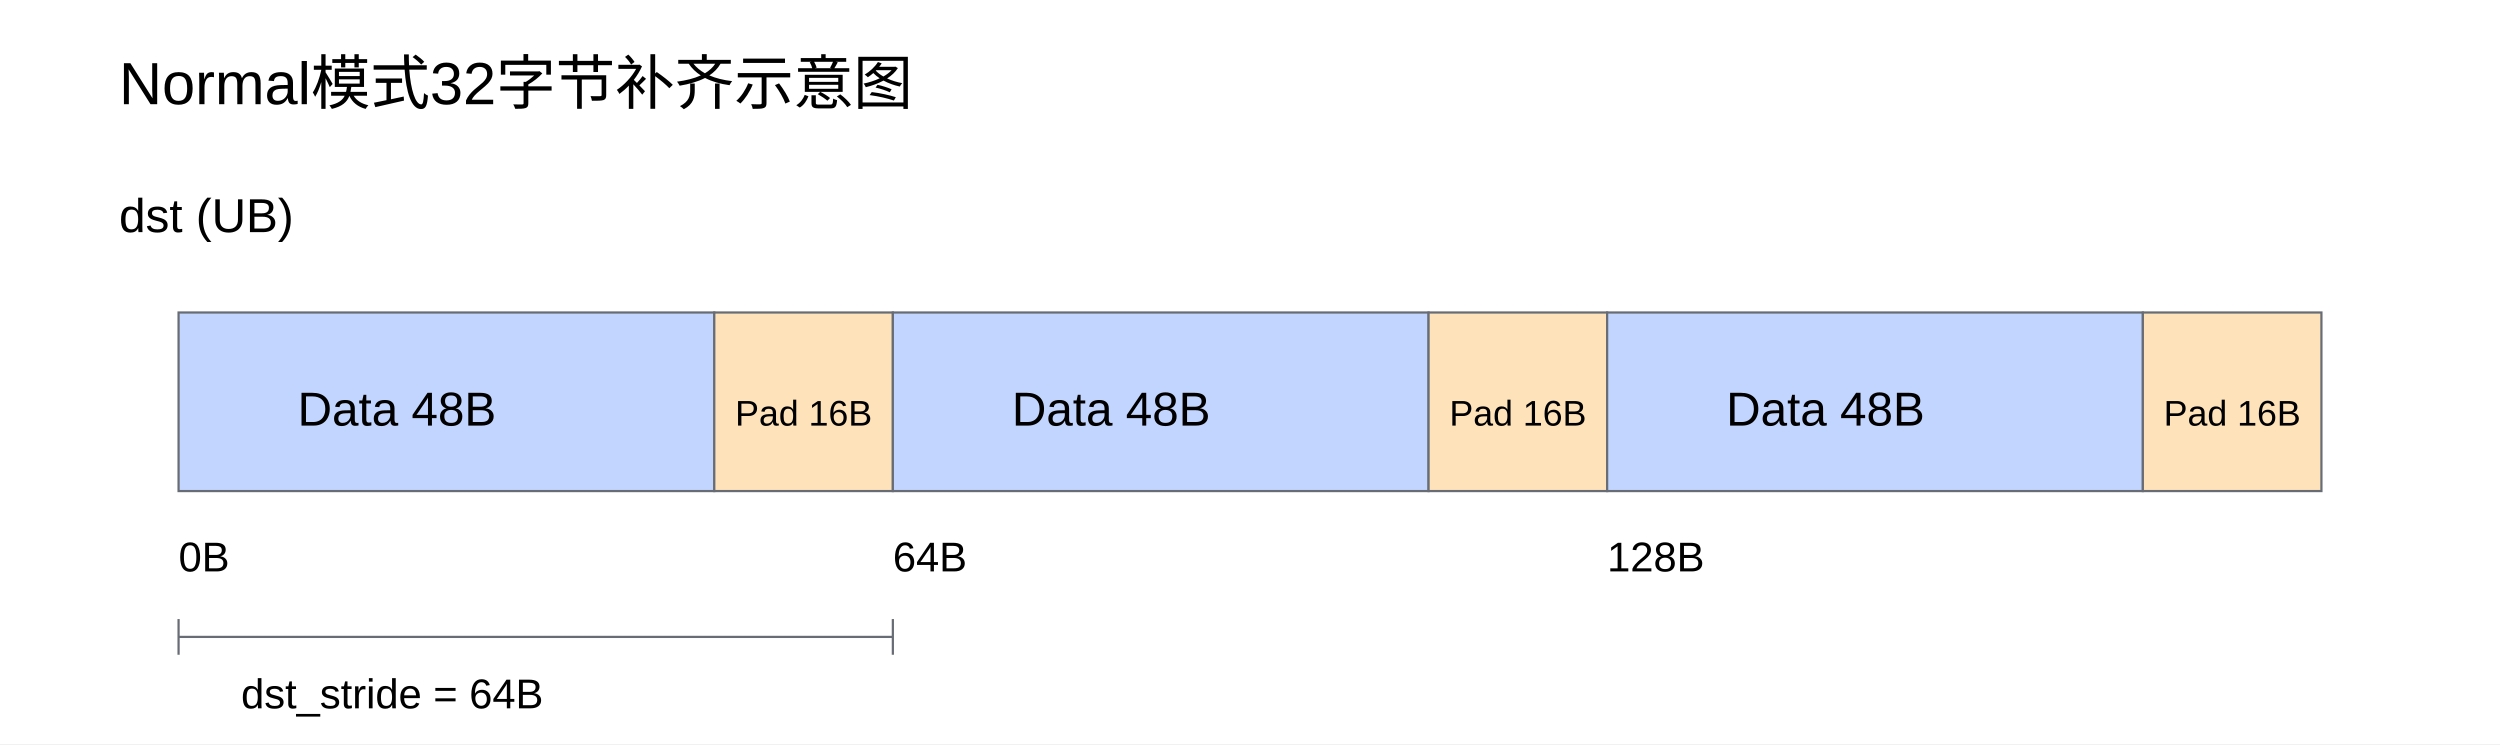
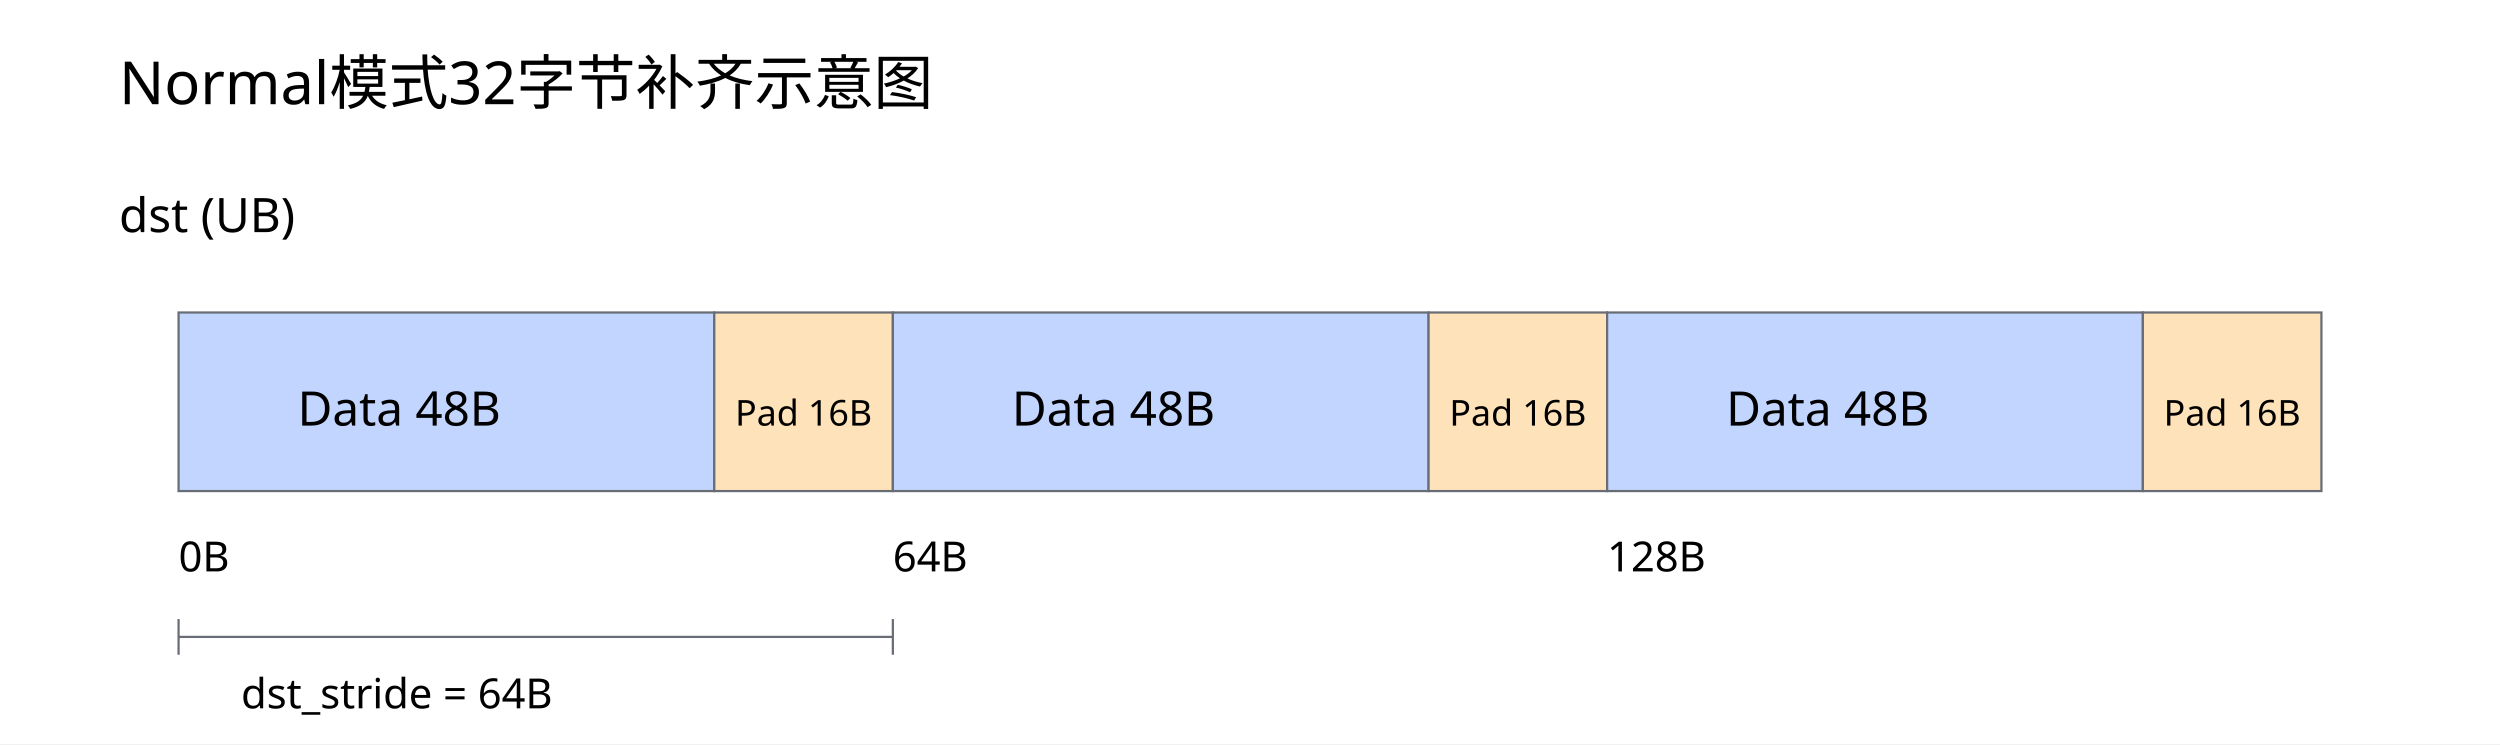
- <svg xmlns="http://www.w3.org/2000/svg" width="840" height="250" viewBox="0 0 840 250" role="img" aria-labelledby="title desc" content="&lt;mxfile host=&quot;app.diagrams.net&quot;&gt;&#10;  &lt;diagram name=&quot;Page-1&quot; id=&quot;asc_copy_gm2ub_align_normal_padding&quot;&gt;&#10;    &lt;mxGraphModel dx=&quot;1200&quot; dy=&quot;800&quot; grid=&quot;1&quot; gridSize=&quot;10&quot; guides=&quot;1&quot; tooltips=&quot;1&quot; connect=&quot;1&quot; arrows=&quot;1&quot; fold=&quot;1&quot; page=&quot;1&quot; pageScale=&quot;1&quot; pageWidth=&quot;840&quot; pageHeight=&quot;250&quot; math=&quot;0&quot; shadow=&quot;0&quot;&gt;&#10;      &lt;root&gt;&#10;        &lt;mxCell id=&quot;0&quot; /&gt;&#10;        &lt;mxCell id=&quot;1&quot; parent=&quot;0&quot; /&gt;&#10;        &lt;mxCell id=&quot;asc_copy_gm2ub_align_normal_padding-2&quot; value=&quot;&quot; style=&quot;rounded=0;whiteSpace=wrap;html=1;fillColor=#FFFFFF;strokeColor=none;strokeWidth=0.75;&quot; vertex=&quot;1&quot; parent=&quot;1&quot;&gt;&#10;          &lt;mxGeometry x=&quot;0&quot; y=&quot;0&quot; width=&quot;840&quot; height=&quot;250&quot; as=&quot;geometry&quot; /&gt;&#10;        &lt;/mxCell&gt;&#10;        &lt;mxCell id=&quot;asc_copy_gm2ub_align_normal_padding-3&quot; value=&quot;Normal模式32字节补齐示意图&quot; style=&quot;text;html=1;strokeColor=none;fillColor=none;align=left;verticalAlign=middle;whiteSpace=wrap;rounded=0;fontFamily=FZLanTingHeiS;fontSize=20;fontColor=#000000;&quot; vertex=&quot;1&quot; parent=&quot;1&quot;&gt;&#10;          &lt;mxGeometry x=&quot;40&quot; y=&quot;15&quot; width=&quot;289&quot; height=&quot;28&quot; as=&quot;geometry&quot; /&gt;&#10;        &lt;/mxCell&gt;&#10;        &lt;mxCell id=&quot;asc_copy_gm2ub_align_normal_padding-4&quot; value=&quot;dst (UB)&quot; style=&quot;text;html=1;strokeColor=none;fillColor=none;align=left;verticalAlign=middle;whiteSpace=wrap;rounded=0;fontFamily=FZLanTingHeiS;fontSize=16;fontColor=#000000;&quot; vertex=&quot;1&quot; parent=&quot;1&quot;&gt;&#10;          &lt;mxGeometry x=&quot;40&quot; y=&quot;62&quot; width=&quot;91&quot; height=&quot;24&quot; as=&quot;geometry&quot; /&gt;&#10;        &lt;/mxCell&gt;&#10;        &lt;mxCell id=&quot;asc_copy_gm2ub_align_normal_padding-5&quot; value=&quot;&quot; style=&quot;rounded=0;whiteSpace=wrap;html=1;fillColor=#C2D5FE;strokeColor=#686D75;strokeWidth=0.75;&quot; vertex=&quot;1&quot; parent=&quot;1&quot;&gt;&#10;          &lt;mxGeometry x=&quot;60&quot; y=&quot;105&quot; width=&quot;180&quot; height=&quot;60&quot; as=&quot;geometry&quot; /&gt;&#10;        &lt;/mxCell&gt;&#10;        &lt;mxCell id=&quot;asc_copy_gm2ub_align_normal_padding-6&quot; value=&quot;&quot; style=&quot;rounded=0;whiteSpace=wrap;html=1;fillColor=#FEE2BA;strokeColor=#686D75;strokeWidth=0.75;&quot; vertex=&quot;1&quot; parent=&quot;1&quot;&gt;&#10;          &lt;mxGeometry x=&quot;240&quot; y=&quot;105&quot; width=&quot;60&quot; height=&quot;60&quot; as=&quot;geometry&quot; /&gt;&#10;        &lt;/mxCell&gt;&#10;        &lt;mxCell id=&quot;asc_copy_gm2ub_align_normal_padding-7&quot; value=&quot;&quot; style=&quot;rounded=0;whiteSpace=wrap;html=1;fillColor=#C2D5FE;strokeColor=#686D75;strokeWidth=0.75;&quot; vertex=&quot;1&quot; parent=&quot;1&quot;&gt;&#10;          &lt;mxGeometry x=&quot;300&quot; y=&quot;105&quot; width=&quot;180&quot; height=&quot;60&quot; as=&quot;geometry&quot; /&gt;&#10;        &lt;/mxCell&gt;&#10;        &lt;mxCell id=&quot;asc_copy_gm2ub_align_normal_padding-8&quot; value=&quot;&quot; style=&quot;rounded=0;whiteSpace=wrap;html=1;fillColor=#FEE2BA;strokeColor=#686D75;strokeWidth=0.75;&quot; vertex=&quot;1&quot; parent=&quot;1&quot;&gt;&#10;          &lt;mxGeometry x=&quot;480&quot; y=&quot;105&quot; width=&quot;60&quot; height=&quot;60&quot; as=&quot;geometry&quot; /&gt;&#10;        &lt;/mxCell&gt;&#10;        &lt;mxCell id=&quot;asc_copy_gm2ub_align_normal_padding-9&quot; value=&quot;&quot; style=&quot;rounded=0;whiteSpace=wrap;html=1;fillColor=#C2D5FE;strokeColor=#686D75;strokeWidth=0.75;&quot; vertex=&quot;1&quot; parent=&quot;1&quot;&gt;&#10;          &lt;mxGeometry x=&quot;540&quot; y=&quot;105&quot; width=&quot;180&quot; height=&quot;60&quot; as=&quot;geometry&quot; /&gt;&#10;        &lt;/mxCell&gt;&#10;        &lt;mxCell id=&quot;asc_copy_gm2ub_align_normal_padding-10&quot; value=&quot;&quot; style=&quot;rounded=0;whiteSpace=wrap;html=1;fillColor=#FEE2BA;strokeColor=#686D75;strokeWidth=0.75;&quot; vertex=&quot;1&quot; parent=&quot;1&quot;&gt;&#10;          &lt;mxGeometry x=&quot;720&quot; y=&quot;105&quot; width=&quot;60&quot; height=&quot;60&quot; as=&quot;geometry&quot; /&gt;&#10;        &lt;/mxCell&gt;&#10;        &lt;mxCell id=&quot;asc_copy_gm2ub_align_normal_padding-11&quot; value=&quot;Data 48B&quot; style=&quot;text;html=1;strokeColor=none;fillColor=none;align=left;verticalAlign=middle;whiteSpace=wrap;rounded=0;fontFamily=FZLanTingHeiS;fontSize=16;fontColor=#000000;&quot; vertex=&quot;1&quot; parent=&quot;1&quot;&gt;&#10;          &lt;mxGeometry x=&quot;100&quot; y=&quot;127&quot; width=&quot;91&quot; height=&quot;24&quot; as=&quot;geometry&quot; /&gt;&#10;        &lt;/mxCell&gt;&#10;        &lt;mxCell id=&quot;asc_copy_gm2ub_align_normal_padding-12&quot; value=&quot;Pad 16B&quot; style=&quot;text;html=1;strokeColor=none;fillColor=none;align=left;verticalAlign=middle;whiteSpace=wrap;rounded=0;fontFamily=FZLanTingHeiS;fontSize=12;fontColor=#000000;&quot; vertex=&quot;1&quot; parent=&quot;1&quot;&gt;&#10;          &lt;mxGeometry x=&quot;247&quot; y=&quot;131&quot; width=&quot;65&quot; height=&quot;20&quot; as=&quot;geometry&quot; /&gt;&#10;        &lt;/mxCell&gt;&#10;        &lt;mxCell id=&quot;asc_copy_gm2ub_align_normal_padding-13&quot; value=&quot;Data 48B&quot; style=&quot;text;html=1;strokeColor=none;fillColor=none;align=left;verticalAlign=middle;whiteSpace=wrap;rounded=0;fontFamily=FZLanTingHeiS;fontSize=16;fontColor=#000000;&quot; vertex=&quot;1&quot; parent=&quot;1&quot;&gt;&#10;          &lt;mxGeometry x=&quot;340&quot; y=&quot;127&quot; width=&quot;91&quot; height=&quot;24&quot; as=&quot;geometry&quot; /&gt;&#10;        &lt;/mxCell&gt;&#10;        &lt;mxCell id=&quot;asc_copy_gm2ub_align_normal_padding-14&quot; value=&quot;Pad 16B&quot; style=&quot;text;html=1;strokeColor=none;fillColor=none;align=left;verticalAlign=middle;whiteSpace=wrap;rounded=0;fontFamily=FZLanTingHeiS;fontSize=12;fontColor=#000000;&quot; vertex=&quot;1&quot; parent=&quot;1&quot;&gt;&#10;          &lt;mxGeometry x=&quot;487&quot; y=&quot;131&quot; width=&quot;65&quot; height=&quot;20&quot; as=&quot;geometry&quot; /&gt;&#10;        &lt;/mxCell&gt;&#10;        &lt;mxCell id=&quot;asc_copy_gm2ub_align_normal_padding-15&quot; value=&quot;Data 48B&quot; style=&quot;text;html=1;strokeColor=none;fillColor=none;align=left;verticalAlign=middle;whiteSpace=wrap;rounded=0;fontFamily=FZLanTingHeiS;fontSize=16;fontColor=#000000;&quot; vertex=&quot;1&quot; parent=&quot;1&quot;&gt;&#10;          &lt;mxGeometry x=&quot;580&quot; y=&quot;127&quot; width=&quot;91&quot; height=&quot;24&quot; as=&quot;geometry&quot; /&gt;&#10;        &lt;/mxCell&gt;&#10;        &lt;mxCell id=&quot;asc_copy_gm2ub_align_normal_padding-16&quot; value=&quot;Pad 16B&quot; style=&quot;text;html=1;strokeColor=none;fillColor=none;align=left;verticalAlign=middle;whiteSpace=wrap;rounded=0;fontFamily=FZLanTingHeiS;fontSize=12;fontColor=#000000;&quot; vertex=&quot;1&quot; parent=&quot;1&quot;&gt;&#10;          &lt;mxGeometry x=&quot;727&quot; y=&quot;131&quot; width=&quot;65&quot; height=&quot;20&quot; as=&quot;geometry&quot; /&gt;&#10;        &lt;/mxCell&gt;&#10;        &lt;mxCell id=&quot;asc_copy_gm2ub_align_normal_padding-17&quot; value=&quot;0B&quot; style=&quot;text;html=1;strokeColor=none;fillColor=none;align=left;verticalAlign=middle;whiteSpace=wrap;rounded=0;fontFamily=FZLanTingHeiS;fontSize=14;fontColor=#000000;&quot; vertex=&quot;1&quot; parent=&quot;1&quot;&gt;&#10;          &lt;mxGeometry x=&quot;60&quot; y=&quot;178&quot; width=&quot;48&quot; height=&quot;22&quot; as=&quot;geometry&quot; /&gt;&#10;        &lt;/mxCell&gt;&#10;        &lt;mxCell id=&quot;asc_copy_gm2ub_align_normal_padding-18&quot; value=&quot;64B&quot; style=&quot;text;html=1;strokeColor=none;fillColor=none;align=left;verticalAlign=middle;whiteSpace=wrap;rounded=0;fontFamily=FZLanTingHeiS;fontSize=14;fontColor=#000000;&quot; vertex=&quot;1&quot; parent=&quot;1&quot;&gt;&#10;          &lt;mxGeometry x=&quot;300&quot; y=&quot;178&quot; width=&quot;48&quot; height=&quot;22&quot; as=&quot;geometry&quot; /&gt;&#10;        &lt;/mxCell&gt;&#10;        &lt;mxCell id=&quot;asc_copy_gm2ub_align_normal_padding-19&quot; value=&quot;128B&quot; style=&quot;text;html=1;strokeColor=none;fillColor=none;align=left;verticalAlign=middle;whiteSpace=wrap;rounded=0;fontFamily=FZLanTingHeiS;fontSize=14;fontColor=#000000;&quot; vertex=&quot;1&quot; parent=&quot;1&quot;&gt;&#10;          &lt;mxGeometry x=&quot;540&quot; y=&quot;178&quot; width=&quot;49&quot; height=&quot;22&quot; as=&quot;geometry&quot; /&gt;&#10;        &lt;/mxCell&gt;&#10;        &lt;mxCell id=&quot;asc_copy_gm2ub_align_normal_padding-20&quot; value=&quot;&quot; style=&quot;edgeStyle=none;rounded=0;html=1;endArrow=none;startArrow=none;strokeColor=#686D75;strokeWidth=0.75;&quot; edge=&quot;1&quot; parent=&quot;1&quot;&gt;&#10;          &lt;mxGeometry relative=&quot;1&quot; as=&quot;geometry&quot;&gt;&#10;            &lt;mxPoint x=&quot;60&quot; y=&quot;214&quot; as=&quot;sourcePoint&quot; /&gt;&#10;            &lt;mxPoint x=&quot;300&quot; y=&quot;214&quot; as=&quot;targetPoint&quot; /&gt;&#10;          &lt;/mxGeometry&gt;&#10;        &lt;/mxCell&gt;&#10;        &lt;mxCell id=&quot;asc_copy_gm2ub_align_normal_padding-21&quot; value=&quot;&quot; style=&quot;edgeStyle=none;rounded=0;html=1;endArrow=none;startArrow=none;strokeColor=#686D75;strokeWidth=0.75;&quot; edge=&quot;1&quot; parent=&quot;1&quot;&gt;&#10;          &lt;mxGeometry relative=&quot;1&quot; as=&quot;geometry&quot;&gt;&#10;            &lt;mxPoint x=&quot;60&quot; y=&quot;208&quot; as=&quot;sourcePoint&quot; /&gt;&#10;            &lt;mxPoint x=&quot;60&quot; y=&quot;220&quot; as=&quot;targetPoint&quot; /&gt;&#10;          &lt;/mxGeometry&gt;&#10;        &lt;/mxCell&gt;&#10;        &lt;mxCell id=&quot;asc_copy_gm2ub_align_normal_padding-22&quot; value=&quot;&quot; style=&quot;edgeStyle=none;rounded=0;html=1;endArrow=none;startArrow=none;strokeColor=#686D75;strokeWidth=0.75;&quot; edge=&quot;1&quot; parent=&quot;1&quot;&gt;&#10;          &lt;mxGeometry relative=&quot;1&quot; as=&quot;geometry&quot;&gt;&#10;            &lt;mxPoint x=&quot;300&quot; y=&quot;208&quot; as=&quot;sourcePoint&quot; /&gt;&#10;            &lt;mxPoint x=&quot;300&quot; y=&quot;220&quot; as=&quot;targetPoint&quot; /&gt;&#10;          &lt;/mxGeometry&gt;&#10;        &lt;/mxCell&gt;&#10;        &lt;mxCell id=&quot;asc_copy_gm2ub_align_normal_padding-23&quot; value=&quot;dst_stride = 64B&quot; style=&quot;text;html=1;strokeColor=none;fillColor=none;align=left;verticalAlign=middle;whiteSpace=wrap;rounded=0;fontFamily=FZLanTingHeiS;fontSize=14;fontColor=#000000;&quot; vertex=&quot;1&quot; parent=&quot;1&quot;&gt;&#10;          &lt;mxGeometry x=&quot;81&quot; y=&quot;224&quot; width=&quot;146&quot; height=&quot;22&quot; as=&quot;geometry&quot; /&gt;&#10;        &lt;/mxCell&gt;&#10;      &lt;/root&gt;&#10;    &lt;/mxGraphModel&gt;&#10;  &lt;/diagram&gt;&#10;&lt;/mxfile&gt;">
+ <svg xmlns="http://www.w3.org/2000/svg" width="840" height="250" viewBox="0 0 840 250" role="img" aria-labelledby="title desc" content="&lt;mxfile host=&quot;app.diagrams.net&quot;&gt;&#10;  &lt;diagram name=&quot;Page-1&quot; id=&quot;asc_copy_gm2ub_align_normal_padding&quot;&gt;&#10;    &lt;mxGraphModel dx=&quot;1200&quot; dy=&quot;800&quot; grid=&quot;1&quot; gridSize=&quot;10&quot; guides=&quot;1&quot; tooltips=&quot;1&quot; connect=&quot;1&quot; arrows=&quot;1&quot; fold=&quot;1&quot; page=&quot;1&quot; pageScale=&quot;1&quot; pageWidth=&quot;840&quot; pageHeight=&quot;250&quot; math=&quot;0&quot; shadow=&quot;0&quot;&gt;&#10;      &lt;root&gt;&#10;        &lt;mxCell id=&quot;0&quot; /&gt;&#10;        &lt;mxCell id=&quot;1&quot; parent=&quot;0&quot; /&gt;&#10;        &lt;mxCell id=&quot;asc_copy_gm2ub_align_normal_padding-2&quot; value=&quot;&quot; style=&quot;rounded=0;whiteSpace=wrap;html=1;fillColor=#FFFFFF;strokeColor=none;strokeWidth=0.75;&quot; vertex=&quot;1&quot; parent=&quot;1&quot;&gt;&#10;          &lt;mxGeometry x=&quot;0&quot; y=&quot;0&quot; width=&quot;840&quot; height=&quot;250&quot; as=&quot;geometry&quot; /&gt;&#10;        &lt;/mxCell&gt;&#10;        &lt;mxCell id=&quot;asc_copy_gm2ub_align_normal_padding-3&quot; value=&quot;Normal模式32字节补齐示意图&quot; style=&quot;text;html=1;strokeColor=none;fillColor=none;align=left;verticalAlign=middle;whiteSpace=wrap;rounded=0;fontFamily=方正兰亭黑简体;fontSize=20;fontColor=#000000;&quot; vertex=&quot;1&quot; parent=&quot;1&quot;&gt;&#10;          &lt;mxGeometry x=&quot;40&quot; y=&quot;15&quot; width=&quot;289&quot; height=&quot;28&quot; as=&quot;geometry&quot; /&gt;&#10;        &lt;/mxCell&gt;&#10;        &lt;mxCell id=&quot;asc_copy_gm2ub_align_normal_padding-4&quot; value=&quot;dst (UB)&quot; style=&quot;text;html=1;strokeColor=none;fillColor=none;align=left;verticalAlign=middle;whiteSpace=wrap;rounded=0;fontFamily=方正兰亭黑简体;fontSize=16;fontColor=#000000;&quot; vertex=&quot;1&quot; parent=&quot;1&quot;&gt;&#10;          &lt;mxGeometry x=&quot;40&quot; y=&quot;62&quot; width=&quot;91&quot; height=&quot;24&quot; as=&quot;geometry&quot; /&gt;&#10;        &lt;/mxCell&gt;&#10;        &lt;mxCell id=&quot;asc_copy_gm2ub_align_normal_padding-5&quot; value=&quot;&quot; style=&quot;rounded=0;whiteSpace=wrap;html=1;fillColor=#C2D5FE;strokeColor=#686D75;strokeWidth=0.75;&quot; vertex=&quot;1&quot; parent=&quot;1&quot;&gt;&#10;          &lt;mxGeometry x=&quot;60&quot; y=&quot;105&quot; width=&quot;180&quot; height=&quot;60&quot; as=&quot;geometry&quot; /&gt;&#10;        &lt;/mxCell&gt;&#10;        &lt;mxCell id=&quot;asc_copy_gm2ub_align_normal_padding-6&quot; value=&quot;&quot; style=&quot;rounded=0;whiteSpace=wrap;html=1;fillColor=#FEE2BA;strokeColor=#686D75;strokeWidth=0.75;&quot; vertex=&quot;1&quot; parent=&quot;1&quot;&gt;&#10;          &lt;mxGeometry x=&quot;240&quot; y=&quot;105&quot; width=&quot;60&quot; height=&quot;60&quot; as=&quot;geometry&quot; /&gt;&#10;        &lt;/mxCell&gt;&#10;        &lt;mxCell id=&quot;asc_copy_gm2ub_align_normal_padding-7&quot; value=&quot;&quot; style=&quot;rounded=0;whiteSpace=wrap;html=1;fillColor=#C2D5FE;strokeColor=#686D75;strokeWidth=0.75;&quot; vertex=&quot;1&quot; parent=&quot;1&quot;&gt;&#10;          &lt;mxGeometry x=&quot;300&quot; y=&quot;105&quot; width=&quot;180&quot; height=&quot;60&quot; as=&quot;geometry&quot; /&gt;&#10;        &lt;/mxCell&gt;&#10;        &lt;mxCell id=&quot;asc_copy_gm2ub_align_normal_padding-8&quot; value=&quot;&quot; style=&quot;rounded=0;whiteSpace=wrap;html=1;fillColor=#FEE2BA;strokeColor=#686D75;strokeWidth=0.75;&quot; vertex=&quot;1&quot; parent=&quot;1&quot;&gt;&#10;          &lt;mxGeometry x=&quot;480&quot; y=&quot;105&quot; width=&quot;60&quot; height=&quot;60&quot; as=&quot;geometry&quot; /&gt;&#10;        &lt;/mxCell&gt;&#10;        &lt;mxCell id=&quot;asc_copy_gm2ub_align_normal_padding-9&quot; value=&quot;&quot; style=&quot;rounded=0;whiteSpace=wrap;html=1;fillColor=#C2D5FE;strokeColor=#686D75;strokeWidth=0.75;&quot; vertex=&quot;1&quot; parent=&quot;1&quot;&gt;&#10;          &lt;mxGeometry x=&quot;540&quot; y=&quot;105&quot; width=&quot;180&quot; height=&quot;60&quot; as=&quot;geometry&quot; /&gt;&#10;        &lt;/mxCell&gt;&#10;        &lt;mxCell id=&quot;asc_copy_gm2ub_align_normal_padding-10&quot; value=&quot;&quot; style=&quot;rounded=0;whiteSpace=wrap;html=1;fillColor=#FEE2BA;strokeColor=#686D75;strokeWidth=0.75;&quot; vertex=&quot;1&quot; parent=&quot;1&quot;&gt;&#10;          &lt;mxGeometry x=&quot;720&quot; y=&quot;105&quot; width=&quot;60&quot; height=&quot;60&quot; as=&quot;geometry&quot; /&gt;&#10;        &lt;/mxCell&gt;&#10;        &lt;mxCell id=&quot;asc_copy_gm2ub_align_normal_padding-11&quot; value=&quot;Data 48B&quot; style=&quot;text;html=1;strokeColor=none;fillColor=none;align=left;verticalAlign=middle;whiteSpace=wrap;rounded=0;fontFamily=方正兰亭黑简体;fontSize=16;fontColor=#000000;&quot; vertex=&quot;1&quot; parent=&quot;1&quot;&gt;&#10;          &lt;mxGeometry x=&quot;100&quot; y=&quot;127&quot; width=&quot;91&quot; height=&quot;24&quot; as=&quot;geometry&quot; /&gt;&#10;        &lt;/mxCell&gt;&#10;        &lt;mxCell id=&quot;asc_copy_gm2ub_align_normal_padding-12&quot; value=&quot;Pad 16B&quot; style=&quot;text;html=1;strokeColor=none;fillColor=none;align=left;verticalAlign=middle;whiteSpace=wrap;rounded=0;fontFamily=方正兰亭黑简体;fontSize=12;fontColor=#000000;&quot; vertex=&quot;1&quot; parent=&quot;1&quot;&gt;&#10;          &lt;mxGeometry x=&quot;247&quot; y=&quot;131&quot; width=&quot;65&quot; height=&quot;20&quot; as=&quot;geometry&quot; /&gt;&#10;        &lt;/mxCell&gt;&#10;        &lt;mxCell id=&quot;asc_copy_gm2ub_align_normal_padding-13&quot; value=&quot;Data 48B&quot; style=&quot;text;html=1;strokeColor=none;fillColor=none;align=left;verticalAlign=middle;whiteSpace=wrap;rounded=0;fontFamily=方正兰亭黑简体;fontSize=16;fontColor=#000000;&quot; vertex=&quot;1&quot; parent=&quot;1&quot;&gt;&#10;          &lt;mxGeometry x=&quot;340&quot; y=&quot;127&quot; width=&quot;91&quot; height=&quot;24&quot; as=&quot;geometry&quot; /&gt;&#10;        &lt;/mxCell&gt;&#10;        &lt;mxCell id=&quot;asc_copy_gm2ub_align_normal_padding-14&quot; value=&quot;Pad 16B&quot; style=&quot;text;html=1;strokeColor=none;fillColor=none;align=left;verticalAlign=middle;whiteSpace=wrap;rounded=0;fontFamily=方正兰亭黑简体;fontSize=12;fontColor=#000000;&quot; vertex=&quot;1&quot; parent=&quot;1&quot;&gt;&#10;          &lt;mxGeometry x=&quot;487&quot; y=&quot;131&quot; width=&quot;65&quot; height=&quot;20&quot; as=&quot;geometry&quot; /&gt;&#10;        &lt;/mxCell&gt;&#10;        &lt;mxCell id=&quot;asc_copy_gm2ub_align_normal_padding-15&quot; value=&quot;Data 48B&quot; style=&quot;text;html=1;strokeColor=none;fillColor=none;align=left;verticalAlign=middle;whiteSpace=wrap;rounded=0;fontFamily=方正兰亭黑简体;fontSize=16;fontColor=#000000;&quot; vertex=&quot;1&quot; parent=&quot;1&quot;&gt;&#10;          &lt;mxGeometry x=&quot;580&quot; y=&quot;127&quot; width=&quot;91&quot; height=&quot;24&quot; as=&quot;geometry&quot; /&gt;&#10;        &lt;/mxCell&gt;&#10;        &lt;mxCell id=&quot;asc_copy_gm2ub_align_normal_padding-16&quot; value=&quot;Pad 16B&quot; style=&quot;text;html=1;strokeColor=none;fillColor=none;align=left;verticalAlign=middle;whiteSpace=wrap;rounded=0;fontFamily=方正兰亭黑简体;fontSize=12;fontColor=#000000;&quot; vertex=&quot;1&quot; parent=&quot;1&quot;&gt;&#10;          &lt;mxGeometry x=&quot;727&quot; y=&quot;131&quot; width=&quot;65&quot; height=&quot;20&quot; as=&quot;geometry&quot; /&gt;&#10;        &lt;/mxCell&gt;&#10;        &lt;mxCell id=&quot;asc_copy_gm2ub_align_normal_padding-17&quot; value=&quot;0B&quot; style=&quot;text;html=1;strokeColor=none;fillColor=none;align=left;verticalAlign=middle;whiteSpace=wrap;rounded=0;fontFamily=方正兰亭黑简体;fontSize=14;fontColor=#000000;&quot; vertex=&quot;1&quot; parent=&quot;1&quot;&gt;&#10;          &lt;mxGeometry x=&quot;60&quot; y=&quot;178&quot; width=&quot;48&quot; height=&quot;22&quot; as=&quot;geometry&quot; /&gt;&#10;        &lt;/mxCell&gt;&#10;        &lt;mxCell id=&quot;asc_copy_gm2ub_align_normal_padding-18&quot; value=&quot;64B&quot; style=&quot;text;html=1;strokeColor=none;fillColor=none;align=left;verticalAlign=middle;whiteSpace=wrap;rounded=0;fontFamily=方正兰亭黑简体;fontSize=14;fontColor=#000000;&quot; vertex=&quot;1&quot; parent=&quot;1&quot;&gt;&#10;          &lt;mxGeometry x=&quot;300&quot; y=&quot;178&quot; width=&quot;48&quot; height=&quot;22&quot; as=&quot;geometry&quot; /&gt;&#10;        &lt;/mxCell&gt;&#10;        &lt;mxCell id=&quot;asc_copy_gm2ub_align_normal_padding-19&quot; value=&quot;128B&quot; style=&quot;text;html=1;strokeColor=none;fillColor=none;align=left;verticalAlign=middle;whiteSpace=wrap;rounded=0;fontFamily=方正兰亭黑简体;fontSize=14;fontColor=#000000;&quot; vertex=&quot;1&quot; parent=&quot;1&quot;&gt;&#10;          &lt;mxGeometry x=&quot;540&quot; y=&quot;178&quot; width=&quot;49&quot; height=&quot;22&quot; as=&quot;geometry&quot; /&gt;&#10;        &lt;/mxCell&gt;&#10;        &lt;mxCell id=&quot;asc_copy_gm2ub_align_normal_padding-20&quot; value=&quot;&quot; style=&quot;edgeStyle=none;rounded=0;html=1;endArrow=none;startArrow=none;strokeColor=#686D75;strokeWidth=0.75;&quot; edge=&quot;1&quot; parent=&quot;1&quot;&gt;&#10;          &lt;mxGeometry relative=&quot;1&quot; as=&quot;geometry&quot;&gt;&#10;            &lt;mxPoint x=&quot;60&quot; y=&quot;214&quot; as=&quot;sourcePoint&quot; /&gt;&#10;            &lt;mxPoint x=&quot;300&quot; y=&quot;214&quot; as=&quot;targetPoint&quot; /&gt;&#10;          &lt;/mxGeometry&gt;&#10;        &lt;/mxCell&gt;&#10;        &lt;mxCell id=&quot;asc_copy_gm2ub_align_normal_padding-21&quot; value=&quot;&quot; style=&quot;edgeStyle=none;rounded=0;html=1;endArrow=none;startArrow=none;strokeColor=#686D75;strokeWidth=0.75;&quot; edge=&quot;1&quot; parent=&quot;1&quot;&gt;&#10;          &lt;mxGeometry relative=&quot;1&quot; as=&quot;geometry&quot;&gt;&#10;            &lt;mxPoint x=&quot;60&quot; y=&quot;208&quot; as=&quot;sourcePoint&quot; /&gt;&#10;            &lt;mxPoint x=&quot;60&quot; y=&quot;220&quot; as=&quot;targetPoint&quot; /&gt;&#10;          &lt;/mxGeometry&gt;&#10;        &lt;/mxCell&gt;&#10;        &lt;mxCell id=&quot;asc_copy_gm2ub_align_normal_padding-22&quot; value=&quot;&quot; style=&quot;edgeStyle=none;rounded=0;html=1;endArrow=none;startArrow=none;strokeColor=#686D75;strokeWidth=0.75;&quot; edge=&quot;1&quot; parent=&quot;1&quot;&gt;&#10;          &lt;mxGeometry relative=&quot;1&quot; as=&quot;geometry&quot;&gt;&#10;            &lt;mxPoint x=&quot;300&quot; y=&quot;208&quot; as=&quot;sourcePoint&quot; /&gt;&#10;            &lt;mxPoint x=&quot;300&quot; y=&quot;220&quot; as=&quot;targetPoint&quot; /&gt;&#10;          &lt;/mxGeometry&gt;&#10;        &lt;/mxCell&gt;&#10;        &lt;mxCell id=&quot;asc_copy_gm2ub_align_normal_padding-23&quot; value=&quot;dst_stride = 64B&quot; style=&quot;text;html=1;strokeColor=none;fillColor=none;align=left;verticalAlign=middle;whiteSpace=wrap;rounded=0;fontFamily=方正兰亭黑简体;fontSize=14;fontColor=#000000;&quot; vertex=&quot;1&quot; parent=&quot;1&quot;&gt;&#10;          &lt;mxGeometry x=&quot;81&quot; y=&quot;224&quot; width=&quot;146&quot; height=&quot;22&quot; as=&quot;geometry&quot; /&gt;&#10;        &lt;/mxCell&gt;&#10;      &lt;/root&gt;&#10;    &lt;/mxGraphModel&gt;&#10;  &lt;/diagram&gt;&#10;&lt;/mxfile&gt;">
  <style>
-     .title { font: 20px 'FZLanTingHeiS', 'Huawei Sans', 'Microsoft YaHei', Arial, sans-serif; fill: #000000; }
-     .label { font: 16px 'FZLanTingHeiS', 'Huawei Sans', 'Microsoft YaHei', Arial, sans-serif; fill: #000000; }
-     .small { font: 14px 'FZLanTingHeiS', 'Huawei Sans', 'Microsoft YaHei', Arial, sans-serif; fill: #000000; }
-     .tiny { font: 12px 'FZLanTingHeiS', 'Huawei Sans', 'Microsoft YaHei', Arial, sans-serif; fill: #000000; }
+     .title { font: 20px '方正兰亭黑简体'; fill: #000000; }
+     .label { font: 16px '方正兰亭黑简体'; fill: #000000; }
+     .small { font: 14px '方正兰亭黑简体'; fill: #000000; }
+     .tiny { font: 12px '方正兰亭黑简体'; fill: #000000; }
    .data { fill: #C2D5FE; stroke: #686D75; stroke-width: 0.75; }
    .pad { fill: #FEE2BA; stroke: #686D75; stroke-width: 0.75; }
    .line { stroke: #686D75; stroke-width: 0.75; }
  </style>
  <rect width="840" height="250" fill="#FFFFFF" />
  <text x="40" y="35" class="title">Normal模式32字节补齐示意图</text>
  <text x="40" y="78" class="label">dst (UB)</text>
  <rect x="60" y="105" width="180" height="60" class="data" />
  <rect x="240" y="105" width="60" height="60" class="pad" />
  <rect x="300" y="105" width="180" height="60" class="data" />
  <rect x="480" y="105" width="60" height="60" class="pad" />
  <rect x="540" y="105" width="180" height="60" class="data" />
  <rect x="720" y="105" width="60" height="60" class="pad" />
  <text x="100" y="143" class="label">Data 48B</text>
  <text x="247" y="143" class="tiny">Pad 16B</text>
  <text x="340" y="143" class="label">Data 48B</text>
  <text x="487" y="143" class="tiny">Pad 16B</text>
  <text x="580" y="143" class="label">Data 48B</text>
  <text x="727" y="143" class="tiny">Pad 16B</text>
  <text x="60" y="192" class="small">0B</text>
  <text x="300" y="192" class="small">64B</text>
  <text x="540" y="192" class="small">128B</text>
  <line x1="60" y1="214" x2="300" y2="214" class="line" />
  <line x1="60" y1="208" x2="60" y2="220" class="line" />
  <line x1="300" y1="208" x2="300" y2="220" class="line" />
  <text x="81" y="238" class="small">dst_stride = 64B</text>
</svg>
